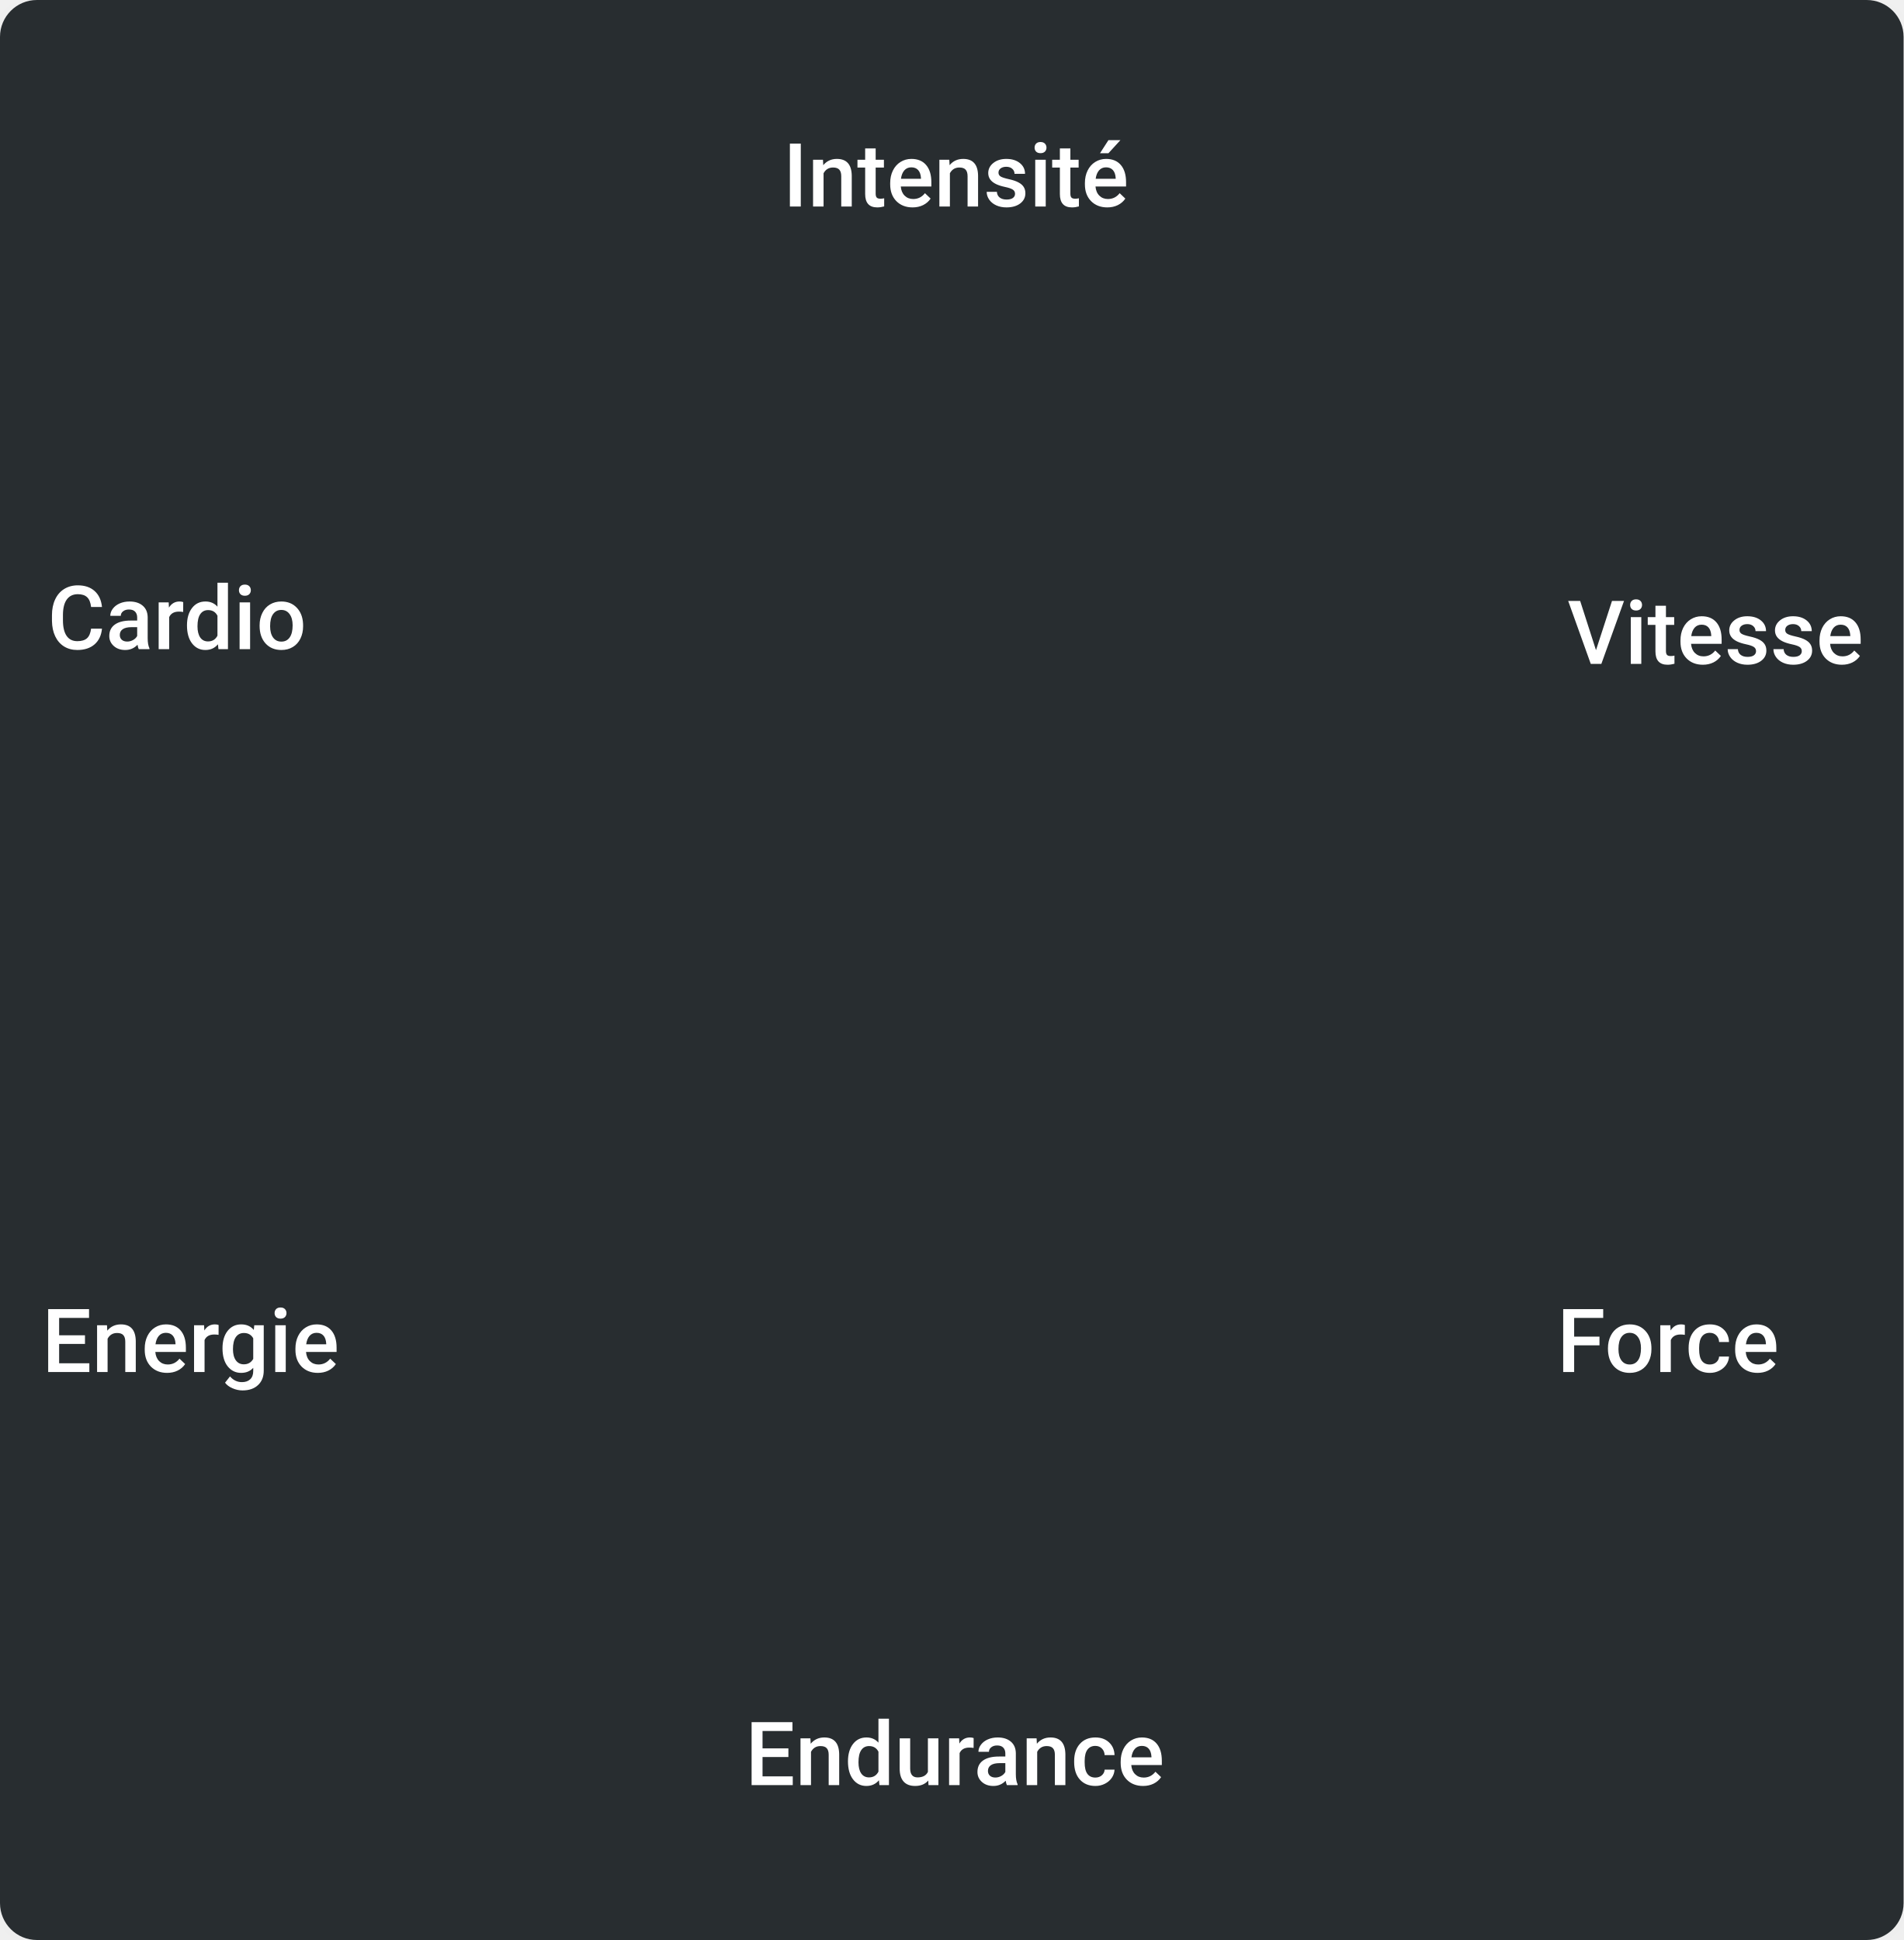
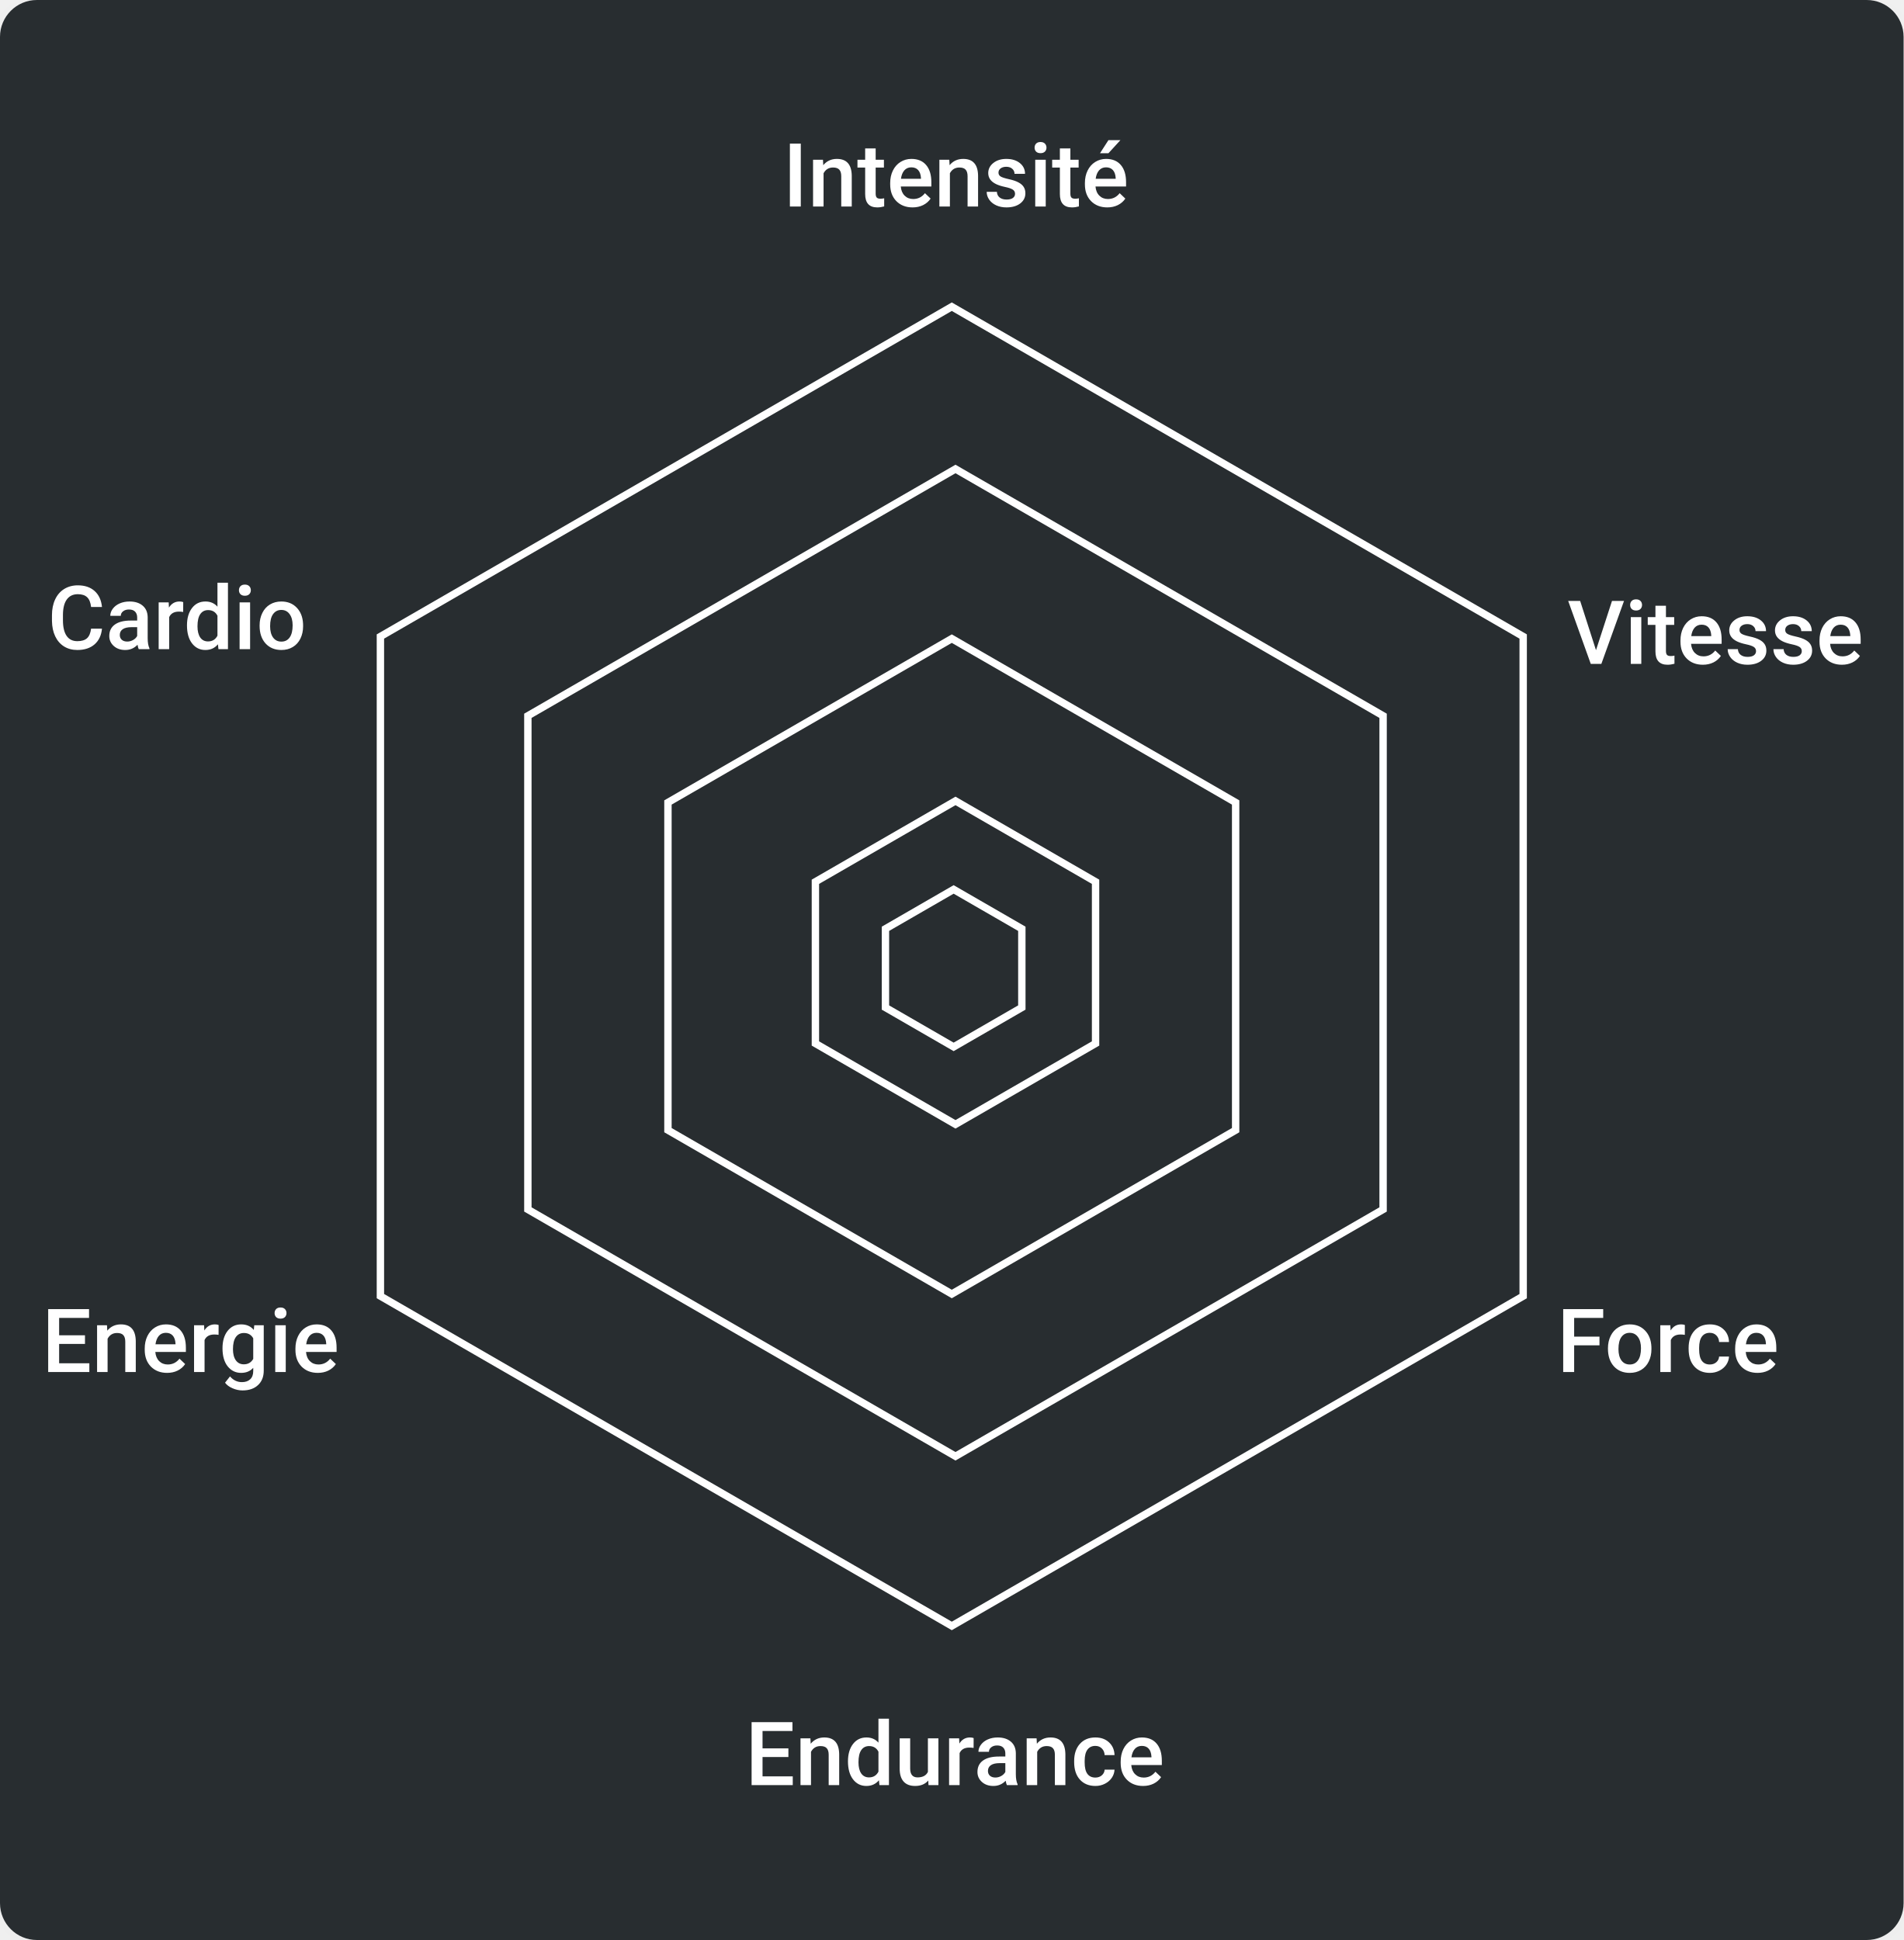
<svg xmlns="http://www.w3.org/2000/svg" width="258" height="263" viewBox="0 0 258 263" fill="none">
  <g filter="url(#filter0_d_0:1)">
    <rect width="258" height="263" rx="5" fill="#282D30" />
  </g>
+   <path d="M51.558 86.289L129 41.577L206.442 86.289V175.711L129 220.423L51.558 175.711V86.289Z" stroke="white" />
+   <path d="M71.543 97.039L129.5 63.577L187.457 97.039V163.961L129.5 197.423L71.543 163.961V97.039Z" stroke="white" />
+   <path d="M90.529 108.789L129 86.577L167.471 108.789V153.211L129 175.423L90.529 153.211V108.789Z" stroke="white" />
+   <path d="M110.514 119.539L129.5 108.577L148.486 119.539V141.461L129.5 152.423L110.514 141.461V119.539Z" stroke="white" />
+   <path d="M120.007 125.914L129.25 120.577L138.493 125.914V136.586L129.25 141.923L120.007 136.586V125.914Z" stroke="white" />
  <path d="M13.822 85.223C13.736 86.133 13.4 86.844 12.815 87.356C12.229 87.863 11.449 88.117 10.477 88.117C9.797 88.117 9.197 87.957 8.678 87.637C8.162 87.312 7.764 86.853 7.482 86.26C7.201 85.666 7.055 84.977 7.043 84.191V83.394C7.043 82.59 7.186 81.881 7.471 81.268C7.756 80.654 8.164 80.182 8.695 79.85C9.23 79.518 9.848 79.352 10.547 79.352C11.488 79.352 12.246 79.607 12.82 80.119C13.395 80.631 13.729 81.353 13.822 82.287H12.346C12.275 81.674 12.096 81.232 11.807 80.963C11.521 80.689 11.102 80.553 10.547 80.553C9.902 80.553 9.406 80.789 9.059 81.262C8.715 81.731 8.539 82.42 8.531 83.33V84.086C8.531 85.008 8.695 85.711 9.023 86.195C9.355 86.68 9.84 86.922 10.477 86.922C11.059 86.922 11.496 86.791 11.789 86.529C12.082 86.268 12.268 85.832 12.346 85.223H13.822ZM18.803 88C18.74 87.879 18.686 87.682 18.639 87.408C18.186 87.881 17.631 88.117 16.975 88.117C16.338 88.117 15.818 87.936 15.416 87.572C15.014 87.209 14.812 86.76 14.812 86.225C14.812 85.549 15.062 85.031 15.562 84.672C16.066 84.309 16.785 84.127 17.719 84.127H18.592V83.711C18.592 83.383 18.5 83.121 18.316 82.926C18.133 82.727 17.854 82.627 17.479 82.627C17.154 82.627 16.889 82.709 16.682 82.873C16.475 83.033 16.371 83.238 16.371 83.488H14.947C14.947 83.141 15.062 82.816 15.293 82.516C15.523 82.211 15.836 81.973 16.23 81.801C16.629 81.629 17.072 81.543 17.561 81.543C18.303 81.543 18.895 81.731 19.336 82.106C19.777 82.477 20.004 83 20.016 83.676V86.535C20.016 87.106 20.096 87.561 20.256 87.9V88H18.803ZM17.238 86.975C17.52 86.975 17.783 86.906 18.029 86.769C18.279 86.633 18.467 86.449 18.592 86.219V85.023H17.824C17.297 85.023 16.9 85.115 16.635 85.299C16.369 85.482 16.236 85.742 16.236 86.078C16.236 86.352 16.326 86.57 16.506 86.734C16.689 86.894 16.934 86.975 17.238 86.975ZM24.826 82.961C24.639 82.93 24.445 82.914 24.246 82.914C23.594 82.914 23.154 83.164 22.928 83.664V88H21.504V81.66H22.863L22.898 82.369C23.242 81.818 23.719 81.543 24.328 81.543C24.531 81.543 24.699 81.57 24.832 81.625L24.826 82.961ZM25.342 84.783C25.342 83.807 25.568 83.023 26.021 82.434C26.475 81.84 27.082 81.543 27.844 81.543C28.516 81.543 29.059 81.777 29.473 82.246V79H30.896V88H29.607L29.537 87.344C29.111 87.859 28.543 88.117 27.832 88.117C27.09 88.117 26.488 87.818 26.027 87.221C25.57 86.623 25.342 85.811 25.342 84.783ZM26.766 84.906C26.766 85.551 26.889 86.055 27.135 86.418C27.385 86.777 27.738 86.957 28.195 86.957C28.777 86.957 29.203 86.697 29.473 86.178V83.471C29.211 82.963 28.789 82.709 28.207 82.709C27.746 82.709 27.391 82.893 27.141 83.26C26.891 83.623 26.766 84.172 26.766 84.906ZM33.897 88H32.473V81.66H33.897V88ZM32.385 80.014C32.385 79.795 32.453 79.613 32.59 79.469C32.73 79.324 32.93 79.252 33.188 79.252C33.445 79.252 33.645 79.324 33.785 79.469C33.926 79.613 33.996 79.795 33.996 80.014C33.996 80.228 33.926 80.408 33.785 80.553C33.645 80.693 33.445 80.764 33.188 80.764C32.93 80.764 32.73 80.693 32.59 80.553C32.453 80.408 32.385 80.228 32.385 80.014ZM35.185 84.772C35.185 84.15 35.309 83.592 35.555 83.096C35.801 82.596 36.147 82.213 36.592 81.947C37.037 81.678 37.549 81.543 38.127 81.543C38.982 81.543 39.676 81.818 40.207 82.369C40.742 82.92 41.031 83.65 41.074 84.561L41.08 84.894C41.08 85.519 40.959 86.078 40.717 86.57C40.478 87.062 40.135 87.443 39.685 87.713C39.24 87.982 38.725 88.117 38.139 88.117C37.244 88.117 36.527 87.82 35.988 87.227C35.453 86.629 35.185 85.834 35.185 84.842V84.772ZM36.609 84.894C36.609 85.547 36.744 86.059 37.014 86.43C37.283 86.797 37.658 86.981 38.139 86.981C38.619 86.981 38.992 86.793 39.258 86.418C39.527 86.043 39.662 85.494 39.662 84.772C39.662 84.131 39.523 83.623 39.246 83.248C38.973 82.873 38.6 82.686 38.127 82.686C37.662 82.686 37.293 82.871 37.02 83.242C36.746 83.609 36.609 84.16 36.609 84.894Z" fill="white" />
  <path d="M216.311 88.143L218.479 81.469H220.107L217.037 90H215.602L212.543 81.469H214.166L216.311 88.143ZM222.451 90H221.027V83.66H222.451V90ZM220.939 82.014C220.939 81.795 221.008 81.613 221.145 81.469C221.285 81.324 221.484 81.252 221.742 81.252C222 81.252 222.199 81.324 222.34 81.469C222.48 81.613 222.551 81.795 222.551 82.014C222.551 82.228 222.48 82.408 222.34 82.553C222.199 82.693 222 82.764 221.742 82.764C221.484 82.764 221.285 82.693 221.145 82.553C221.008 82.408 220.939 82.228 220.939 82.014ZM225.791 82.119V83.66H226.91V84.715H225.791V88.254C225.791 88.496 225.838 88.672 225.932 88.781C226.029 88.887 226.201 88.939 226.447 88.939C226.611 88.939 226.777 88.92 226.945 88.881V89.982C226.621 90.072 226.309 90.117 226.008 90.117C224.914 90.117 224.367 89.514 224.367 88.307V84.715H223.324V83.66H224.367V82.119H225.791ZM230.795 90.117C229.893 90.117 229.16 89.834 228.598 89.268C228.039 88.697 227.76 87.939 227.76 86.994V86.818C227.76 86.186 227.881 85.621 228.123 85.125C228.369 84.625 228.713 84.236 229.154 83.959C229.596 83.682 230.088 83.543 230.631 83.543C231.494 83.543 232.16 83.818 232.629 84.369C233.102 84.92 233.338 85.699 233.338 86.707V87.281H229.195C229.238 87.805 229.412 88.219 229.717 88.523C230.025 88.828 230.412 88.981 230.877 88.981C231.529 88.981 232.061 88.717 232.471 88.189L233.238 88.922C232.984 89.301 232.645 89.596 232.219 89.807C231.797 90.014 231.322 90.117 230.795 90.117ZM230.625 84.686C230.234 84.686 229.918 84.822 229.676 85.096C229.438 85.369 229.285 85.75 229.219 86.238H231.932V86.133C231.9 85.656 231.773 85.297 231.551 85.055C231.328 84.809 231.02 84.686 230.625 84.686ZM238.002 88.277C238.002 88.023 237.896 87.83 237.686 87.697C237.479 87.564 237.133 87.447 236.648 87.346C236.164 87.244 235.76 87.115 235.436 86.959C234.725 86.615 234.369 86.117 234.369 85.465C234.369 84.918 234.6 84.461 235.061 84.094C235.521 83.727 236.107 83.543 236.818 83.543C237.576 83.543 238.188 83.731 238.652 84.106C239.121 84.481 239.355 84.967 239.355 85.564H237.932C237.932 85.291 237.83 85.064 237.627 84.885C237.424 84.701 237.154 84.609 236.818 84.609C236.506 84.609 236.25 84.682 236.051 84.826C235.855 84.971 235.758 85.164 235.758 85.406C235.758 85.625 235.85 85.795 236.033 85.916C236.217 86.037 236.588 86.16 237.146 86.285C237.705 86.406 238.143 86.553 238.459 86.725C238.779 86.893 239.016 87.096 239.168 87.334C239.324 87.572 239.402 87.861 239.402 88.201C239.402 88.772 239.166 89.234 238.693 89.59C238.221 89.941 237.602 90.117 236.836 90.117C236.316 90.117 235.854 90.023 235.447 89.836C235.041 89.648 234.725 89.391 234.498 89.062C234.271 88.734 234.158 88.381 234.158 88.002H235.541C235.561 88.338 235.688 88.598 235.922 88.781C236.156 88.961 236.467 89.051 236.854 89.051C237.229 89.051 237.514 88.981 237.709 88.84C237.904 88.695 238.002 88.508 238.002 88.277ZM244.201 88.277C244.201 88.023 244.096 87.83 243.885 87.697C243.678 87.564 243.332 87.447 242.848 87.346C242.363 87.244 241.959 87.115 241.635 86.959C240.924 86.615 240.568 86.117 240.568 85.465C240.568 84.918 240.799 84.461 241.26 84.094C241.721 83.727 242.307 83.543 243.018 83.543C243.775 83.543 244.387 83.731 244.852 84.106C245.32 84.481 245.555 84.967 245.555 85.564H244.131C244.131 85.291 244.029 85.064 243.826 84.885C243.623 84.701 243.354 84.609 243.018 84.609C242.705 84.609 242.449 84.682 242.25 84.826C242.055 84.971 241.957 85.164 241.957 85.406C241.957 85.625 242.049 85.795 242.232 85.916C242.416 86.037 242.787 86.16 243.346 86.285C243.904 86.406 244.342 86.553 244.658 86.725C244.979 86.893 245.215 87.096 245.367 87.334C245.523 87.572 245.602 87.861 245.602 88.201C245.602 88.772 245.365 89.234 244.893 89.59C244.42 89.941 243.801 90.117 243.035 90.117C242.516 90.117 242.053 90.023 241.646 89.836C241.24 89.648 240.924 89.391 240.697 89.062C240.471 88.734 240.357 88.381 240.357 88.002H241.74C241.76 88.338 241.887 88.598 242.121 88.781C242.355 88.961 242.666 89.051 243.053 89.051C243.428 89.051 243.713 88.981 243.908 88.84C244.104 88.695 244.201 88.508 244.201 88.277ZM249.639 90.117C248.736 90.117 248.004 89.834 247.441 89.268C246.883 88.697 246.604 87.939 246.604 86.994V86.818C246.604 86.186 246.725 85.621 246.967 85.125C247.213 84.625 247.557 84.236 247.998 83.959C248.439 83.682 248.932 83.543 249.475 83.543C250.338 83.543 251.004 83.818 251.473 84.369C251.945 84.92 252.182 85.699 252.182 86.707V87.281H248.039C248.082 87.805 248.256 88.219 248.561 88.523C248.869 88.828 249.256 88.981 249.721 88.981C250.373 88.981 250.904 88.717 251.314 88.189L252.082 88.922C251.828 89.301 251.488 89.596 251.062 89.807C250.641 90.014 250.166 90.117 249.639 90.117ZM249.469 84.686C249.078 84.686 248.762 84.822 248.52 85.096C248.281 85.369 248.129 85.75 248.062 86.238H250.775V86.133C250.744 85.656 250.617 85.297 250.395 85.055C250.172 84.809 249.863 84.686 249.469 84.686Z" fill="white" />
  <path d="M106.854 238.191H103.35V240.816H107.445V242H101.867V233.469H107.404V234.664H103.35V237.02H106.854V238.191ZM109.836 235.66L109.877 236.393C110.346 235.826 110.961 235.543 111.723 235.543C113.043 235.543 113.715 236.299 113.738 237.811V242H112.314V237.893C112.314 237.49 112.227 237.193 112.051 237.002C111.879 236.807 111.596 236.709 111.201 236.709C110.627 236.709 110.199 236.969 109.918 237.488V242H108.494V235.66H109.836ZM114.928 238.783C114.928 237.807 115.154 237.023 115.607 236.434C116.061 235.84 116.668 235.543 117.43 235.543C118.102 235.543 118.645 235.777 119.059 236.246V233H120.482V242H119.193L119.123 241.344C118.697 241.859 118.129 242.117 117.418 242.117C116.676 242.117 116.074 241.818 115.613 241.221C115.156 240.623 114.928 239.811 114.928 238.783ZM116.352 238.906C116.352 239.551 116.475 240.055 116.721 240.418C116.971 240.777 117.324 240.957 117.781 240.957C118.363 240.957 118.789 240.697 119.059 240.178V237.471C118.797 236.963 118.375 236.709 117.793 236.709C117.332 236.709 116.977 236.893 116.727 237.26C116.477 237.623 116.352 238.172 116.352 238.906ZM125.809 241.379C125.391 241.871 124.797 242.117 124.027 242.117C123.34 242.117 122.818 241.916 122.463 241.514C122.111 241.111 121.936 240.529 121.936 239.768V235.66H123.359V239.75C123.359 240.555 123.693 240.957 124.361 240.957C125.053 240.957 125.52 240.709 125.762 240.213V235.66H127.186V242H125.844L125.809 241.379ZM131.955 236.961C131.768 236.93 131.574 236.914 131.375 236.914C130.723 236.914 130.283 237.164 130.057 237.664V242H128.633V235.66H129.992L130.027 236.369C130.371 235.818 130.848 235.543 131.457 235.543C131.66 235.543 131.828 235.57 131.961 235.625L131.955 236.961ZM136.467 242C136.404 241.879 136.35 241.682 136.303 241.408C135.85 241.881 135.295 242.117 134.639 242.117C134.002 242.117 133.482 241.936 133.08 241.572C132.678 241.209 132.477 240.76 132.477 240.225C132.477 239.549 132.727 239.031 133.227 238.672C133.73 238.309 134.449 238.127 135.383 238.127H136.256V237.711C136.256 237.383 136.164 237.121 135.98 236.926C135.797 236.727 135.518 236.627 135.143 236.627C134.818 236.627 134.553 236.709 134.346 236.873C134.139 237.033 134.035 237.238 134.035 237.488H132.611C132.611 237.141 132.727 236.816 132.957 236.516C133.188 236.211 133.5 235.973 133.895 235.801C134.293 235.629 134.736 235.543 135.225 235.543C135.967 235.543 136.559 235.73 137 236.105C137.441 236.477 137.668 237 137.68 237.676V240.535C137.68 241.105 137.76 241.561 137.92 241.9V242H136.467ZM134.902 240.975C135.184 240.975 135.447 240.906 135.693 240.77C135.943 240.633 136.131 240.449 136.256 240.219V239.023H135.488C134.961 239.023 134.564 239.115 134.299 239.299C134.033 239.482 133.9 239.742 133.9 240.078C133.9 240.352 133.99 240.57 134.17 240.734C134.354 240.895 134.598 240.975 134.902 240.975ZM140.492 235.66L140.533 236.393C141.002 235.826 141.617 235.543 142.379 235.543C143.699 235.543 144.371 236.299 144.395 237.811V242H142.971V237.893C142.971 237.49 142.883 237.193 142.707 237.002C142.535 236.807 142.252 236.709 141.857 236.709C141.283 236.709 140.855 236.969 140.574 237.488V242H139.15V235.66H140.492ZM148.455 240.98C148.811 240.98 149.105 240.877 149.34 240.67C149.574 240.463 149.699 240.207 149.715 239.902H151.057C151.041 240.297 150.918 240.666 150.688 241.01C150.457 241.35 150.145 241.619 149.75 241.818C149.355 242.018 148.93 242.117 148.473 242.117C147.586 242.117 146.883 241.83 146.363 241.256C145.844 240.682 145.584 239.889 145.584 238.877V238.73C145.584 237.766 145.842 236.994 146.357 236.416C146.873 235.834 147.576 235.543 148.467 235.543C149.221 235.543 149.834 235.764 150.307 236.205C150.783 236.643 151.033 237.219 151.057 237.934H149.715C149.699 237.57 149.574 237.271 149.34 237.037C149.109 236.803 148.814 236.686 148.455 236.686C147.994 236.686 147.639 236.854 147.389 237.189C147.139 237.521 147.012 238.027 147.008 238.707V238.936C147.008 239.623 147.131 240.137 147.377 240.477C147.627 240.812 147.986 240.98 148.455 240.98ZM154.924 242.117C154.021 242.117 153.289 241.834 152.727 241.268C152.168 240.697 151.889 239.939 151.889 238.994V238.818C151.889 238.186 152.01 237.621 152.252 237.125C152.498 236.625 152.842 236.236 153.283 235.959C153.725 235.682 154.217 235.543 154.76 235.543C155.623 235.543 156.289 235.818 156.758 236.369C157.23 236.92 157.467 237.699 157.467 238.707V239.281H153.324C153.367 239.805 153.541 240.219 153.846 240.523C154.154 240.828 154.541 240.98 155.006 240.98C155.658 240.98 156.189 240.717 156.6 240.189L157.367 240.922C157.113 241.301 156.773 241.596 156.348 241.807C155.926 242.014 155.451 242.117 154.924 242.117ZM154.754 236.686C154.363 236.686 154.047 236.822 153.805 237.096C153.566 237.369 153.414 237.75 153.348 238.238H156.061V238.133C156.029 237.656 155.902 237.297 155.68 237.055C155.457 236.809 155.148 236.686 154.754 236.686Z" fill="white" />
  <path d="M108.533 28H107.057V19.469H108.533V28ZM111.539 21.66L111.58 22.393C112.049 21.826 112.664 21.543 113.426 21.543C114.746 21.543 115.418 22.299 115.441 23.811V28H114.018V23.893C114.018 23.49 113.93 23.193 113.754 23.002C113.582 22.807 113.299 22.709 112.904 22.709C112.33 22.709 111.902 22.969 111.621 23.488V28H110.197V21.66H111.539ZM118.682 20.119V21.66H119.801V22.715H118.682V26.254C118.682 26.496 118.729 26.672 118.822 26.781C118.92 26.887 119.092 26.939 119.338 26.939C119.502 26.939 119.668 26.92 119.836 26.881V27.982C119.512 28.072 119.199 28.117 118.898 28.117C117.805 28.117 117.258 27.514 117.258 26.307V22.715H116.215V21.66H117.258V20.119H118.682ZM123.686 28.117C122.783 28.117 122.051 27.834 121.488 27.268C120.93 26.697 120.65 25.939 120.65 24.994V24.818C120.65 24.186 120.771 23.621 121.014 23.125C121.26 22.625 121.604 22.236 122.045 21.959C122.486 21.682 122.979 21.543 123.521 21.543C124.385 21.543 125.051 21.818 125.52 22.369C125.992 22.92 126.229 23.699 126.229 24.707V25.281H122.086C122.129 25.805 122.303 26.219 122.607 26.523C122.916 26.828 123.303 26.98 123.768 26.98C124.42 26.98 124.951 26.717 125.361 26.189L126.129 26.922C125.875 27.301 125.535 27.596 125.109 27.807C124.688 28.014 124.213 28.117 123.686 28.117ZM123.516 22.686C123.125 22.686 122.809 22.822 122.566 23.096C122.328 23.369 122.176 23.75 122.109 24.238H124.822V24.133C124.791 23.656 124.664 23.297 124.441 23.055C124.219 22.809 123.91 22.686 123.516 22.686ZM128.66 21.66L128.701 22.393C129.17 21.826 129.785 21.543 130.547 21.543C131.867 21.543 132.539 22.299 132.562 23.811V28H131.139V23.893C131.139 23.49 131.051 23.193 130.875 23.002C130.703 22.807 130.42 22.709 130.025 22.709C129.451 22.709 129.023 22.969 128.742 23.488V28H127.318V21.66H128.66ZM137.572 26.277C137.572 26.023 137.467 25.83 137.256 25.697C137.049 25.564 136.703 25.447 136.219 25.346C135.734 25.244 135.33 25.115 135.006 24.959C134.295 24.615 133.939 24.117 133.939 23.465C133.939 22.918 134.17 22.461 134.631 22.094C135.092 21.727 135.678 21.543 136.389 21.543C137.146 21.543 137.758 21.73 138.223 22.105C138.691 22.48 138.926 22.967 138.926 23.564H137.502C137.502 23.291 137.4 23.064 137.197 22.885C136.994 22.701 136.725 22.609 136.389 22.609C136.076 22.609 135.82 22.682 135.621 22.826C135.426 22.971 135.328 23.164 135.328 23.406C135.328 23.625 135.42 23.795 135.604 23.916C135.787 24.037 136.158 24.16 136.717 24.285C137.275 24.406 137.713 24.553 138.029 24.725C138.35 24.893 138.586 25.096 138.738 25.334C138.895 25.572 138.973 25.861 138.973 26.201C138.973 26.771 138.736 27.234 138.264 27.59C137.791 27.941 137.172 28.117 136.406 28.117C135.887 28.117 135.424 28.023 135.018 27.836C134.611 27.648 134.295 27.391 134.068 27.062C133.842 26.734 133.729 26.381 133.729 26.002H135.111C135.131 26.338 135.258 26.598 135.492 26.781C135.727 26.961 136.037 27.051 136.424 27.051C136.799 27.051 137.084 26.98 137.279 26.84C137.475 26.695 137.572 26.508 137.572 26.277ZM141.732 28H140.309V21.66H141.732V28ZM140.221 20.014C140.221 19.795 140.289 19.613 140.426 19.469C140.566 19.324 140.766 19.252 141.023 19.252C141.281 19.252 141.48 19.324 141.621 19.469C141.762 19.613 141.832 19.795 141.832 20.014C141.832 20.229 141.762 20.408 141.621 20.553C141.48 20.693 141.281 20.764 141.023 20.764C140.766 20.764 140.566 20.693 140.426 20.553C140.289 20.408 140.221 20.229 140.221 20.014ZM145.072 20.119V21.66H146.191V22.715H145.072V26.254C145.072 26.496 145.119 26.672 145.213 26.781C145.311 26.887 145.482 26.939 145.729 26.939C145.893 26.939 146.059 26.92 146.227 26.881V27.982C145.902 28.072 145.59 28.117 145.289 28.117C144.195 28.117 143.648 27.514 143.648 26.307V22.715H142.605V21.66H143.648V20.119H145.072ZM150.076 28.117C149.174 28.117 148.441 27.834 147.879 27.268C147.32 26.697 147.041 25.939 147.041 24.994V24.818C147.041 24.186 147.162 23.621 147.404 23.125C147.65 22.625 147.994 22.236 148.436 21.959C148.877 21.682 149.369 21.543 149.912 21.543C150.775 21.543 151.441 21.818 151.91 22.369C152.383 22.92 152.619 23.699 152.619 24.707V25.281H148.477C148.52 25.805 148.693 26.219 148.998 26.523C149.307 26.828 149.693 26.98 150.158 26.98C150.811 26.98 151.342 26.717 151.752 26.189L152.52 26.922C152.266 27.301 151.926 27.596 151.5 27.807C151.078 28.014 150.604 28.117 150.076 28.117ZM149.906 22.686C149.516 22.686 149.199 22.822 148.957 23.096C148.719 23.369 148.566 23.75 148.5 24.238H151.213V24.133C151.182 23.656 151.055 23.297 150.832 23.055C150.609 22.809 150.301 22.686 149.906 22.686ZM150.229 19H151.852L150.229 20.775H149.086L150.229 19Z" fill="white" />
  <path d="M11.518 182.191H8.014V184.816H12.109V186H6.531V177.469H12.068V178.664H8.014V181.02H11.518V182.191ZM14.5 179.66L14.541 180.393C15.01 179.826 15.625 179.543 16.387 179.543C17.707 179.543 18.379 180.299 18.402 181.811V186H16.979V181.893C16.979 181.49 16.891 181.193 16.715 181.002C16.543 180.807 16.26 180.709 15.865 180.709C15.291 180.709 14.863 180.969 14.582 181.488V186H13.158V179.66H14.5ZM22.65 186.117C21.748 186.117 21.016 185.834 20.453 185.268C19.895 184.697 19.615 183.939 19.615 182.994V182.818C19.615 182.186 19.736 181.621 19.979 181.125C20.225 180.625 20.568 180.236 21.01 179.959C21.451 179.682 21.943 179.543 22.486 179.543C23.35 179.543 24.016 179.818 24.484 180.369C24.957 180.92 25.193 181.699 25.193 182.707V183.281H21.051C21.094 183.805 21.268 184.219 21.572 184.523C21.881 184.828 22.268 184.98 22.732 184.98C23.385 184.98 23.916 184.717 24.326 184.189L25.094 184.922C24.84 185.301 24.5 185.596 24.074 185.807C23.652 186.014 23.178 186.117 22.65 186.117ZM22.48 180.686C22.09 180.686 21.773 180.822 21.531 181.096C21.293 181.369 21.141 181.75 21.074 182.238H23.787V182.133C23.756 181.656 23.629 181.297 23.406 181.055C23.184 180.809 22.875 180.686 22.48 180.686ZM29.623 180.961C29.436 180.93 29.242 180.914 29.043 180.914C28.391 180.914 27.951 181.164 27.725 181.664V186H26.301V179.66H27.66L27.695 180.369C28.039 179.818 28.516 179.543 29.125 179.543C29.328 179.543 29.496 179.57 29.629 179.625L29.623 180.961ZM30.156 182.783C30.156 181.799 30.387 181.014 30.848 180.428C31.312 179.838 31.928 179.543 32.693 179.543C33.416 179.543 33.984 179.795 34.398 180.299L34.463 179.66H35.746V185.807C35.746 186.639 35.486 187.295 34.967 187.775C34.451 188.256 33.754 188.496 32.875 188.496C32.41 188.496 31.955 188.398 31.51 188.203C31.068 188.012 30.732 187.76 30.502 187.447L31.176 186.592C31.613 187.111 32.152 187.371 32.793 187.371C33.266 187.371 33.639 187.242 33.912 186.984C34.185 186.73 34.322 186.355 34.322 185.859V185.432C33.912 185.889 33.365 186.117 32.682 186.117C31.939 186.117 31.332 185.822 30.859 185.232C30.391 184.643 30.156 183.826 30.156 182.783ZM31.574 182.906C31.574 183.543 31.703 184.045 31.961 184.412C32.223 184.775 32.584 184.957 33.045 184.957C33.619 184.957 34.045 184.711 34.322 184.219V181.43C34.053 180.949 33.631 180.709 33.057 180.709C32.588 180.709 32.223 180.895 31.961 181.266C31.703 181.637 31.574 182.184 31.574 182.906ZM38.728 186H37.305V179.66H38.728V186ZM37.217 178.014C37.217 177.795 37.285 177.613 37.422 177.469C37.562 177.324 37.762 177.252 38.02 177.252C38.277 177.252 38.477 177.324 38.617 177.469C38.758 177.613 38.828 177.795 38.828 178.014C38.828 178.229 38.758 178.408 38.617 178.553C38.477 178.693 38.277 178.764 38.02 178.764C37.762 178.764 37.562 178.693 37.422 178.553C37.285 178.408 37.217 178.229 37.217 178.014ZM43.076 186.117C42.174 186.117 41.441 185.834 40.879 185.268C40.32 184.697 40.041 183.939 40.041 182.994V182.818C40.041 182.186 40.162 181.621 40.404 181.125C40.65 180.625 40.994 180.236 41.435 179.959C41.877 179.682 42.369 179.543 42.912 179.543C43.775 179.543 44.441 179.818 44.91 180.369C45.383 180.92 45.619 181.699 45.619 182.707V183.281H41.477C41.52 183.805 41.693 184.219 41.998 184.523C42.307 184.828 42.693 184.98 43.158 184.98C43.81 184.98 44.342 184.717 44.752 184.189L45.52 184.922C45.266 185.301 44.926 185.596 44.5 185.807C44.078 186.014 43.603 186.117 43.076 186.117ZM42.906 180.686C42.516 180.686 42.199 180.822 41.957 181.096C41.719 181.369 41.566 181.75 41.5 182.238H44.213V182.133C44.182 181.656 44.055 181.297 43.832 181.055C43.609 180.809 43.301 180.686 42.906 180.686Z" fill="white" />
  <path d="M216.783 182.385H213.35V186H211.867V177.469H217.287V178.664H213.35V181.201H216.783V182.385ZM217.932 182.771C217.932 182.15 218.055 181.592 218.301 181.096C218.547 180.596 218.893 180.213 219.338 179.947C219.783 179.678 220.295 179.543 220.873 179.543C221.729 179.543 222.422 179.818 222.953 180.369C223.488 180.92 223.777 181.65 223.82 182.561L223.826 182.895C223.826 183.52 223.705 184.078 223.463 184.57C223.225 185.062 222.881 185.443 222.432 185.713C221.986 185.982 221.471 186.117 220.885 186.117C219.99 186.117 219.273 185.82 218.734 185.227C218.199 184.629 217.932 183.834 217.932 182.842V182.771ZM219.355 182.895C219.355 183.547 219.49 184.059 219.76 184.43C220.029 184.797 220.404 184.98 220.885 184.98C221.365 184.98 221.738 184.793 222.004 184.418C222.273 184.043 222.408 183.494 222.408 182.771C222.408 182.131 222.27 181.623 221.992 181.248C221.719 180.873 221.346 180.686 220.873 180.686C220.408 180.686 220.039 180.871 219.766 181.242C219.492 181.609 219.355 182.16 219.355 182.895ZM228.35 180.961C228.162 180.93 227.969 180.914 227.77 180.914C227.117 180.914 226.678 181.164 226.451 181.664V186H225.027V179.66H226.387L226.422 180.369C226.766 179.818 227.242 179.543 227.852 179.543C228.055 179.543 228.223 179.57 228.355 179.625L228.35 180.961ZM231.736 184.98C232.092 184.98 232.387 184.877 232.621 184.67C232.855 184.463 232.98 184.207 232.996 183.902H234.338C234.322 184.297 234.199 184.666 233.969 185.01C233.738 185.35 233.426 185.619 233.031 185.818C232.637 186.018 232.211 186.117 231.754 186.117C230.867 186.117 230.164 185.83 229.645 185.256C229.125 184.682 228.865 183.889 228.865 182.877V182.73C228.865 181.766 229.123 180.994 229.639 180.416C230.154 179.834 230.857 179.543 231.748 179.543C232.502 179.543 233.115 179.764 233.588 180.205C234.064 180.643 234.314 181.219 234.338 181.934H232.996C232.98 181.57 232.855 181.271 232.621 181.037C232.391 180.803 232.096 180.686 231.736 180.686C231.275 180.686 230.92 180.854 230.67 181.189C230.42 181.521 230.293 182.027 230.289 182.707V182.936C230.289 183.623 230.412 184.137 230.658 184.477C230.908 184.812 231.268 184.98 231.736 184.98ZM238.205 186.117C237.303 186.117 236.57 185.834 236.008 185.268C235.449 184.697 235.17 183.939 235.17 182.994V182.818C235.17 182.186 235.291 181.621 235.533 181.125C235.779 180.625 236.123 180.236 236.564 179.959C237.006 179.682 237.498 179.543 238.041 179.543C238.904 179.543 239.57 179.818 240.039 180.369C240.512 180.92 240.748 181.699 240.748 182.707V183.281H236.605C236.648 183.805 236.822 184.219 237.127 184.523C237.436 184.828 237.822 184.98 238.287 184.98C238.939 184.98 239.471 184.717 239.881 184.189L240.648 184.922C240.395 185.301 240.055 185.596 239.629 185.807C239.207 186.014 238.732 186.117 238.205 186.117ZM238.035 180.686C237.645 180.686 237.328 180.822 237.086 181.096C236.848 181.369 236.695 181.75 236.629 182.238H239.342V182.133C239.311 181.656 239.184 181.297 238.961 181.055C238.738 180.809 238.43 180.686 238.035 180.686Z" fill="white" />
  <defs>
    <filter id="filter0_d_0:1" x="-4" y="-2" width="266" height="271" filterUnits="userSpaceOnUse" color-interpolation-filters="sRGB">
      <feFlood flood-opacity="0" result="BackgroundImageFix" />
      <feColorMatrix in="SourceAlpha" type="matrix" values="0 0 0 0 0 0 0 0 0 0 0 0 0 0 0 0 0 0 127 0" result="hardAlpha" />
      <feOffset dy="2" />
      <feGaussianBlur stdDeviation="2" />
      <feColorMatrix type="matrix" values="0 0 0 0 0 0 0 0 0 0 0 0 0 0 0 0 0 0 0.021 0" />
      <feBlend mode="normal" in2="BackgroundImageFix" result="effect1_dropShadow_0:1" />
      <feBlend mode="normal" in="SourceGraphic" in2="effect1_dropShadow_0:1" result="shape" />
    </filter>
  </defs>
</svg>
